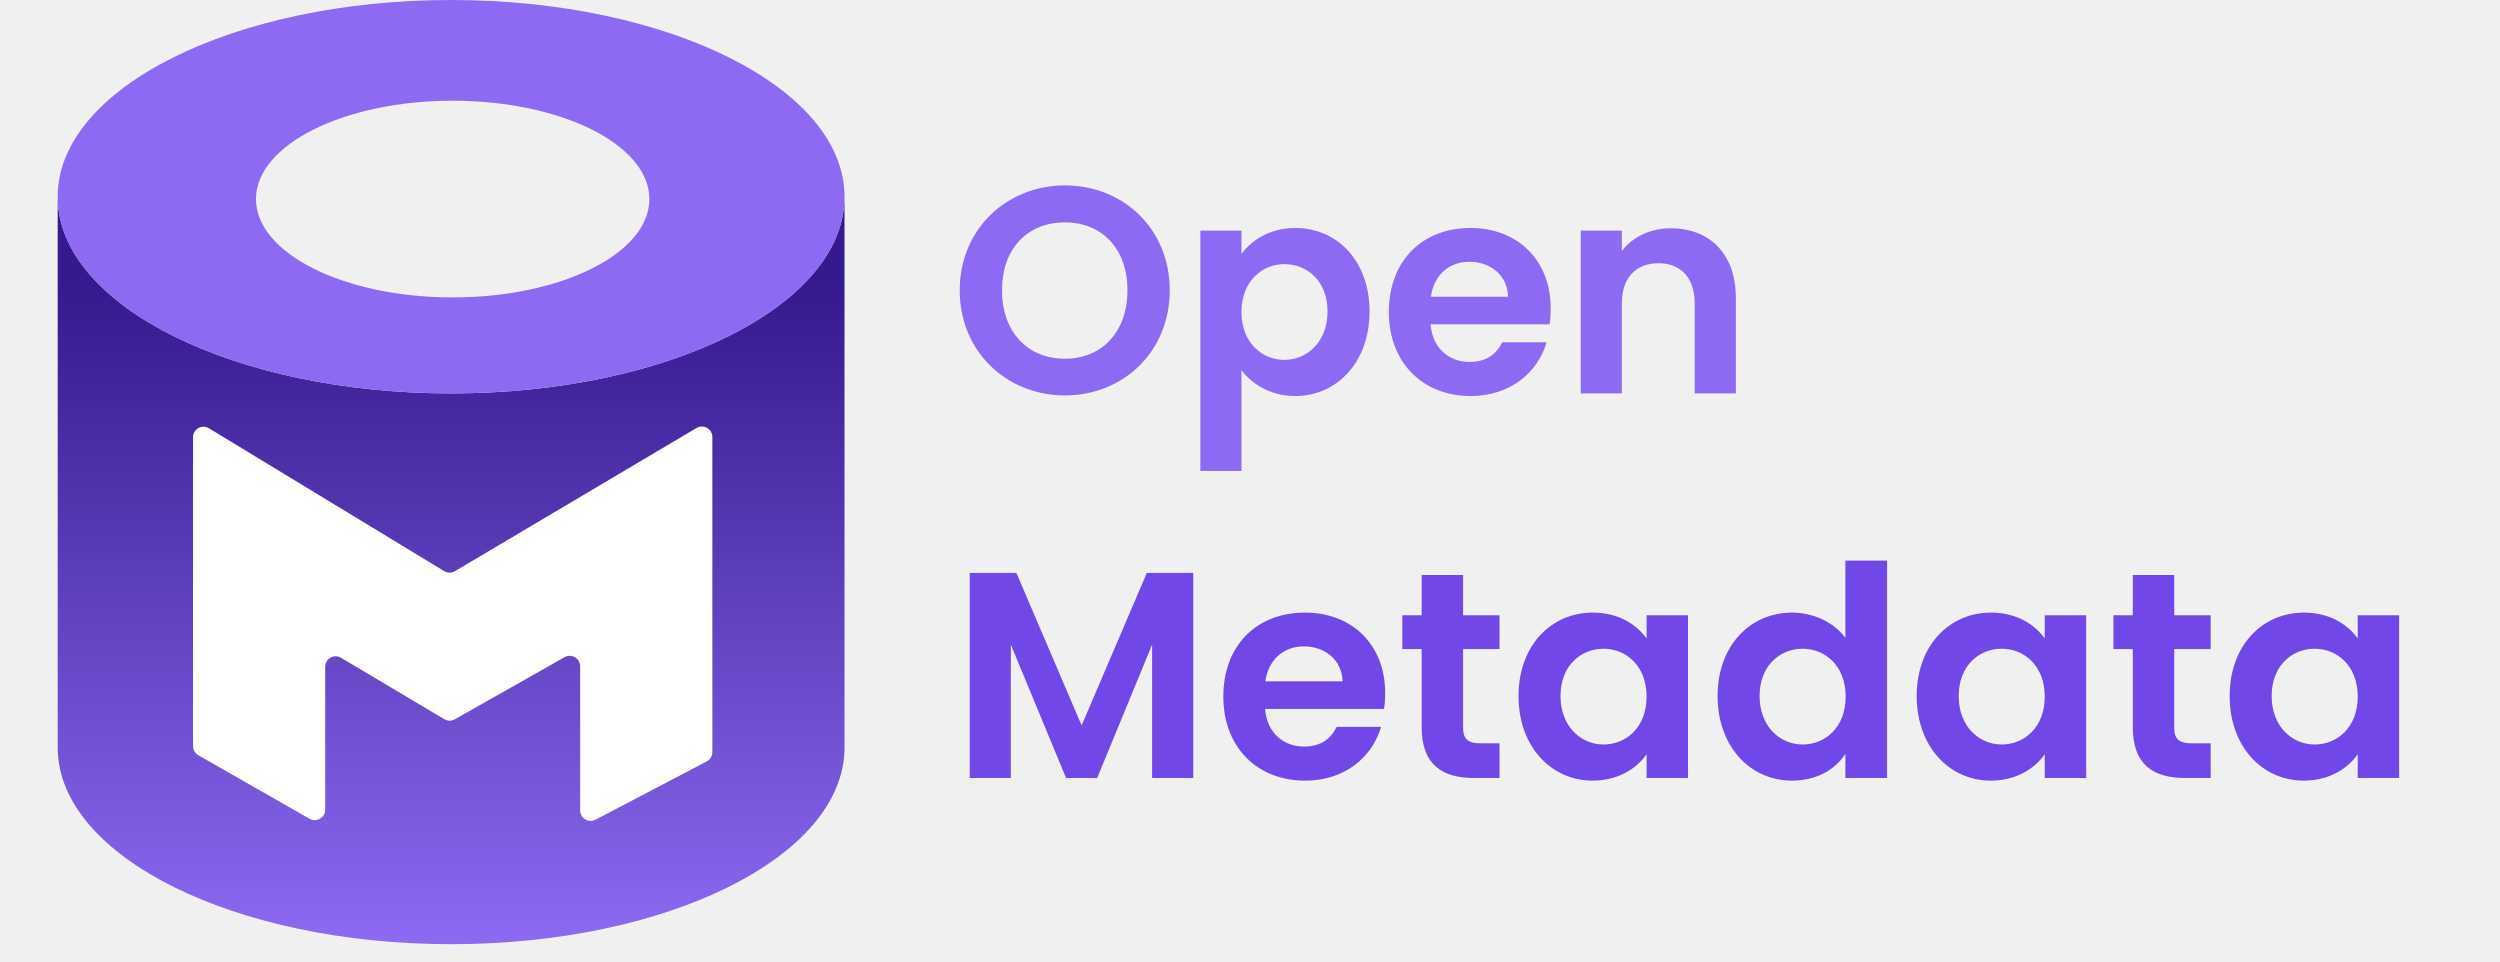
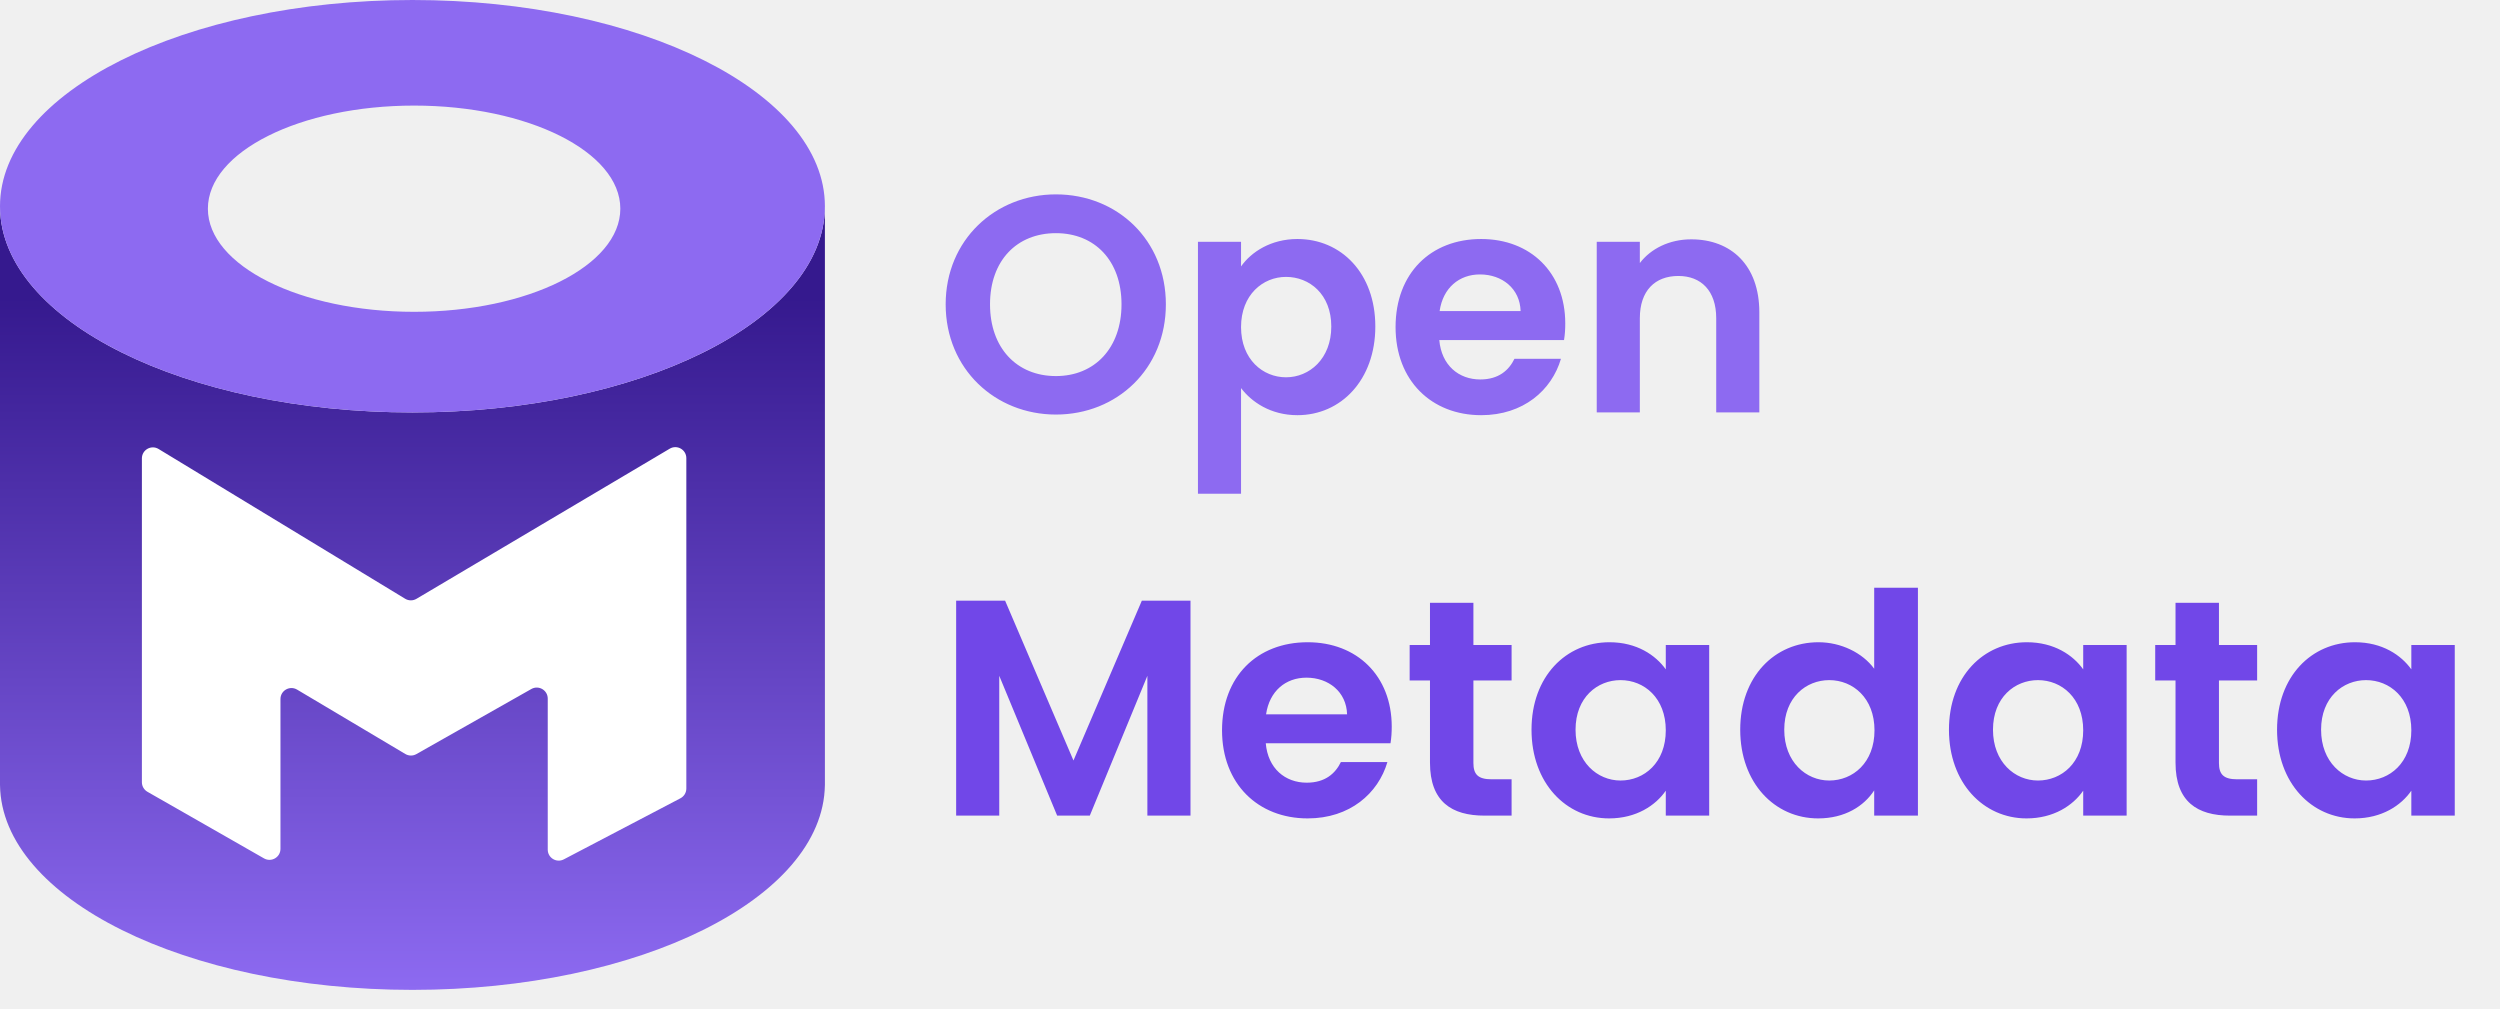
- <svg xmlns="http://www.w3.org/2000/svg" width="104" height="40" viewBox="0 0 124 50" fill="none">
+ <svg xmlns="http://www.w3.org/2000/svg" width="124" height="50" viewBox="0 0 124 50" fill="none">
  <path d="M0.001 10.31H0V38.951H0.001C0.089 44.563 9.214 49.098 20.458 49.098C31.701 49.098 40.827 44.563 40.914 38.951H40.915V10.31H40.914C40.827 15.922 31.701 20.457 20.458 20.457C9.214 20.457 0.089 15.922 0.001 10.31Z" fill="url(#paint0_linear_9701_10196)" />
  <path fill-rule="evenodd" clip-rule="evenodd" d="M20.458 20.458C31.756 20.458 40.915 15.878 40.915 10.229C40.915 4.58 31.756 0 20.458 0C9.159 0 0 4.58 0 10.229C0 15.878 9.159 20.458 20.458 20.458ZM20.539 15.466C26.189 15.466 30.768 13.176 30.768 10.351C30.768 7.527 26.189 5.237 20.539 5.237C14.89 5.237 10.311 7.527 10.311 10.351C10.311 13.176 14.89 15.466 20.539 15.466Z" fill="#8D6AF1" />
  <path d="M13.911 34.673V42.103C13.911 42.522 13.459 42.784 13.095 42.576L7.312 39.272C7.143 39.175 7.038 38.994 7.038 38.798V22.736C7.038 22.311 7.503 22.049 7.866 22.27L20.096 29.698C20.268 29.803 20.484 29.804 20.657 29.701L33.218 22.255C33.581 22.04 34.042 22.302 34.042 22.724V39.112C34.042 39.315 33.929 39.501 33.749 39.595L27.966 42.624C27.603 42.815 27.168 42.551 27.168 42.141V34.65C27.168 34.232 26.717 33.969 26.354 34.175L20.651 37.404C20.481 37.501 20.272 37.498 20.104 37.398L14.736 34.205C14.372 33.988 13.911 34.25 13.911 34.673Z" fill="white" />
  <path d="M57.827 15.094C57.827 11.901 55.413 9.641 52.374 9.641C49.364 9.641 46.905 11.901 46.905 15.094C46.905 18.302 49.364 20.562 52.374 20.562C55.398 20.562 57.827 18.302 57.827 15.094ZM49.105 15.094C49.105 12.925 50.434 11.565 52.374 11.565C54.298 11.565 55.627 12.925 55.627 15.094C55.627 17.263 54.298 18.653 52.374 18.653C50.434 18.653 49.105 17.263 49.105 15.094ZM61.556 13.215V11.993H59.418V24.488H61.556V19.249C62.076 19.936 63.023 20.593 64.352 20.593C66.521 20.593 68.216 18.836 68.216 16.194C68.216 13.551 66.521 11.855 64.352 11.855C63.038 11.855 62.06 12.497 61.556 13.215ZM66.032 16.194C66.032 17.797 64.947 18.714 63.786 18.714C62.641 18.714 61.556 17.828 61.556 16.224C61.556 14.62 62.641 13.734 63.786 13.734C64.947 13.734 66.032 14.59 66.032 16.194ZM73.406 13.612C74.505 13.612 75.391 14.315 75.422 15.43H71.405C71.573 14.269 72.382 13.612 73.406 13.612ZM77.423 17.797H75.117C74.841 18.363 74.337 18.821 73.421 18.821C72.352 18.821 71.496 18.118 71.389 16.866H77.576C77.622 16.591 77.637 16.316 77.637 16.041C77.637 13.521 75.911 11.855 73.467 11.855C70.962 11.855 69.22 13.551 69.22 16.224C69.22 18.882 71.007 20.593 73.467 20.593C75.559 20.593 76.965 19.355 77.423 17.797ZM85.124 20.455H87.263V15.491C87.263 13.154 85.858 11.871 83.887 11.871C82.803 11.871 81.886 12.329 81.336 13.047V11.993H79.198V20.455H81.336V15.781C81.336 14.422 82.085 13.688 83.246 13.688C84.376 13.688 85.124 14.422 85.124 15.781V20.455Z" fill="#8D6AF1" />
  <path d="M47.425 40.455H49.563V33.52L52.435 40.455H54.054L56.91 33.52V40.455H59.049V29.793H56.635L53.244 37.721L49.853 29.793H47.425V40.455ZM64.799 33.612C65.898 33.612 66.784 34.315 66.815 35.43H62.797C62.966 34.269 63.775 33.612 64.799 33.612ZM68.816 37.797H66.509C66.234 38.363 65.73 38.821 64.814 38.821C63.745 38.821 62.889 38.118 62.782 36.866H68.969C69.014 36.591 69.03 36.316 69.03 36.041C69.03 33.52 67.304 31.855 64.86 31.855C62.355 31.855 60.613 33.551 60.613 36.224C60.613 38.882 62.4 40.593 64.86 40.593C66.952 40.593 68.358 39.355 68.816 37.797ZM70.927 37.828C70.927 39.768 72.011 40.455 73.63 40.455H74.975V38.653H73.982C73.31 38.653 73.081 38.408 73.081 37.843V33.75H74.975V31.993H73.081V29.9H70.927V31.993H69.919V33.75H70.927V37.828ZM75.963 36.194C75.963 38.836 77.674 40.593 79.812 40.593C81.156 40.593 82.119 39.951 82.623 39.218V40.455H84.776V31.993H82.623V33.2C82.119 32.497 81.187 31.855 79.827 31.855C77.674 31.855 75.963 33.551 75.963 36.194ZM82.623 36.224C82.623 37.828 81.553 38.714 80.377 38.714C79.232 38.714 78.147 37.797 78.147 36.194C78.147 34.59 79.232 33.734 80.377 33.734C81.553 33.734 82.623 34.62 82.623 36.224ZM86.315 36.194C86.315 38.836 88.026 40.593 90.18 40.593C91.509 40.593 92.456 39.982 92.96 39.203V40.455H95.129V29.152H92.96V33.169C92.379 32.375 91.31 31.855 90.195 31.855C88.026 31.855 86.315 33.551 86.315 36.194ZM92.975 36.224C92.975 37.828 91.906 38.714 90.73 38.714C89.584 38.714 88.499 37.797 88.499 36.194C88.499 34.59 89.584 33.734 90.73 33.734C91.906 33.734 92.975 34.62 92.975 36.224ZM96.668 36.194C96.668 38.836 98.378 40.593 100.517 40.593C101.861 40.593 102.823 39.951 103.327 39.218V40.455H105.481V31.993H103.327V33.2C102.823 32.497 101.892 31.855 100.532 31.855C98.378 31.855 96.668 33.551 96.668 36.194ZM103.327 36.224C103.327 37.828 102.258 38.714 101.082 38.714C99.936 38.714 98.852 37.797 98.852 36.194C98.852 34.59 99.936 33.734 101.082 33.734C102.258 33.734 103.327 34.62 103.327 36.224ZM107.906 37.828C107.906 39.768 108.99 40.455 110.61 40.455H111.954V38.653H110.961C110.289 38.653 110.06 38.408 110.06 37.843V33.75H111.954V31.993H110.06V29.9H107.906V31.993H106.898V33.75H107.906V37.828ZM112.942 36.194C112.942 38.836 114.653 40.593 116.791 40.593C118.136 40.593 119.098 39.951 119.602 39.218V40.455H121.756V31.993H119.602V33.2C119.098 32.497 118.166 31.855 116.807 31.855C114.653 31.855 112.942 33.551 112.942 36.194ZM119.602 36.224C119.602 37.828 118.533 38.714 117.356 38.714C116.211 38.714 115.126 37.797 115.126 36.194C115.126 34.59 116.211 33.734 117.356 33.734C118.533 33.734 119.602 34.62 119.602 36.224Z" fill="#7147E8" />
  <defs>
    <linearGradient id="paint0_linear_9701_10196" x1="20.458" y1="14.729" x2="20.458" y2="49.098" gradientUnits="userSpaceOnUse">
      <stop stop-color="#35198E" />
      <stop offset="1" stop-color="#8D6AF1" />
    </linearGradient>
  </defs>
</svg>
